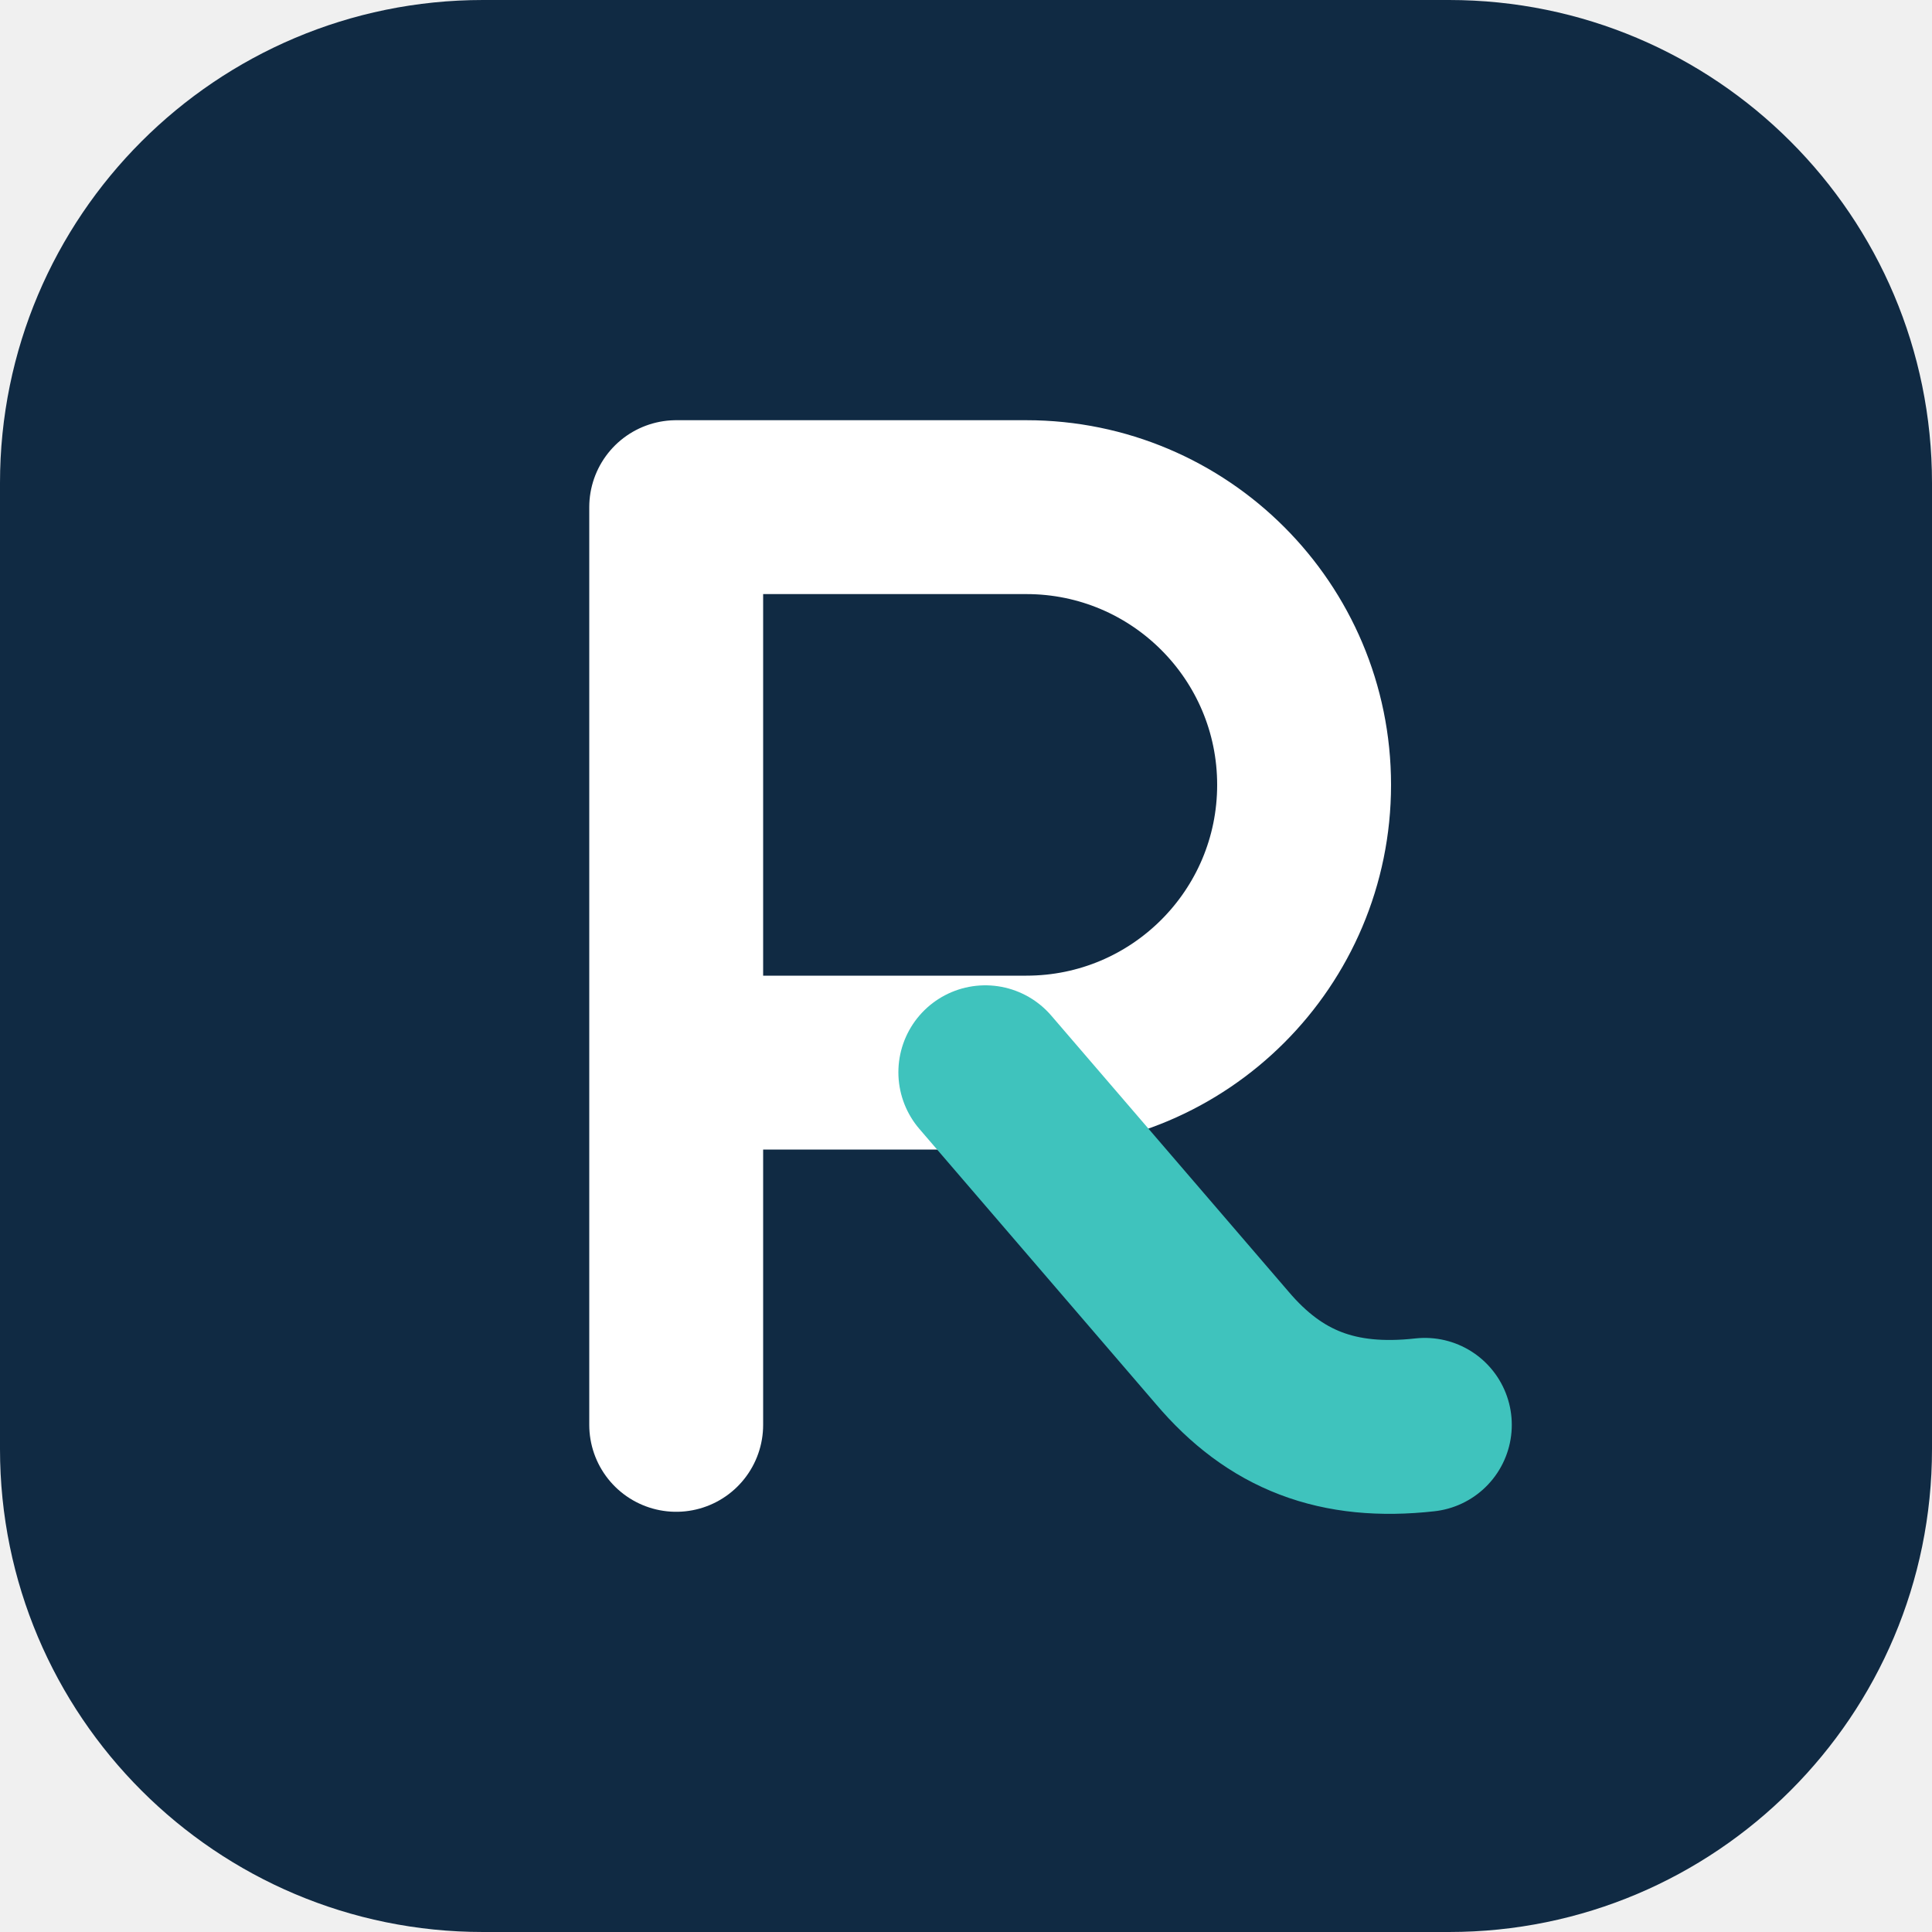
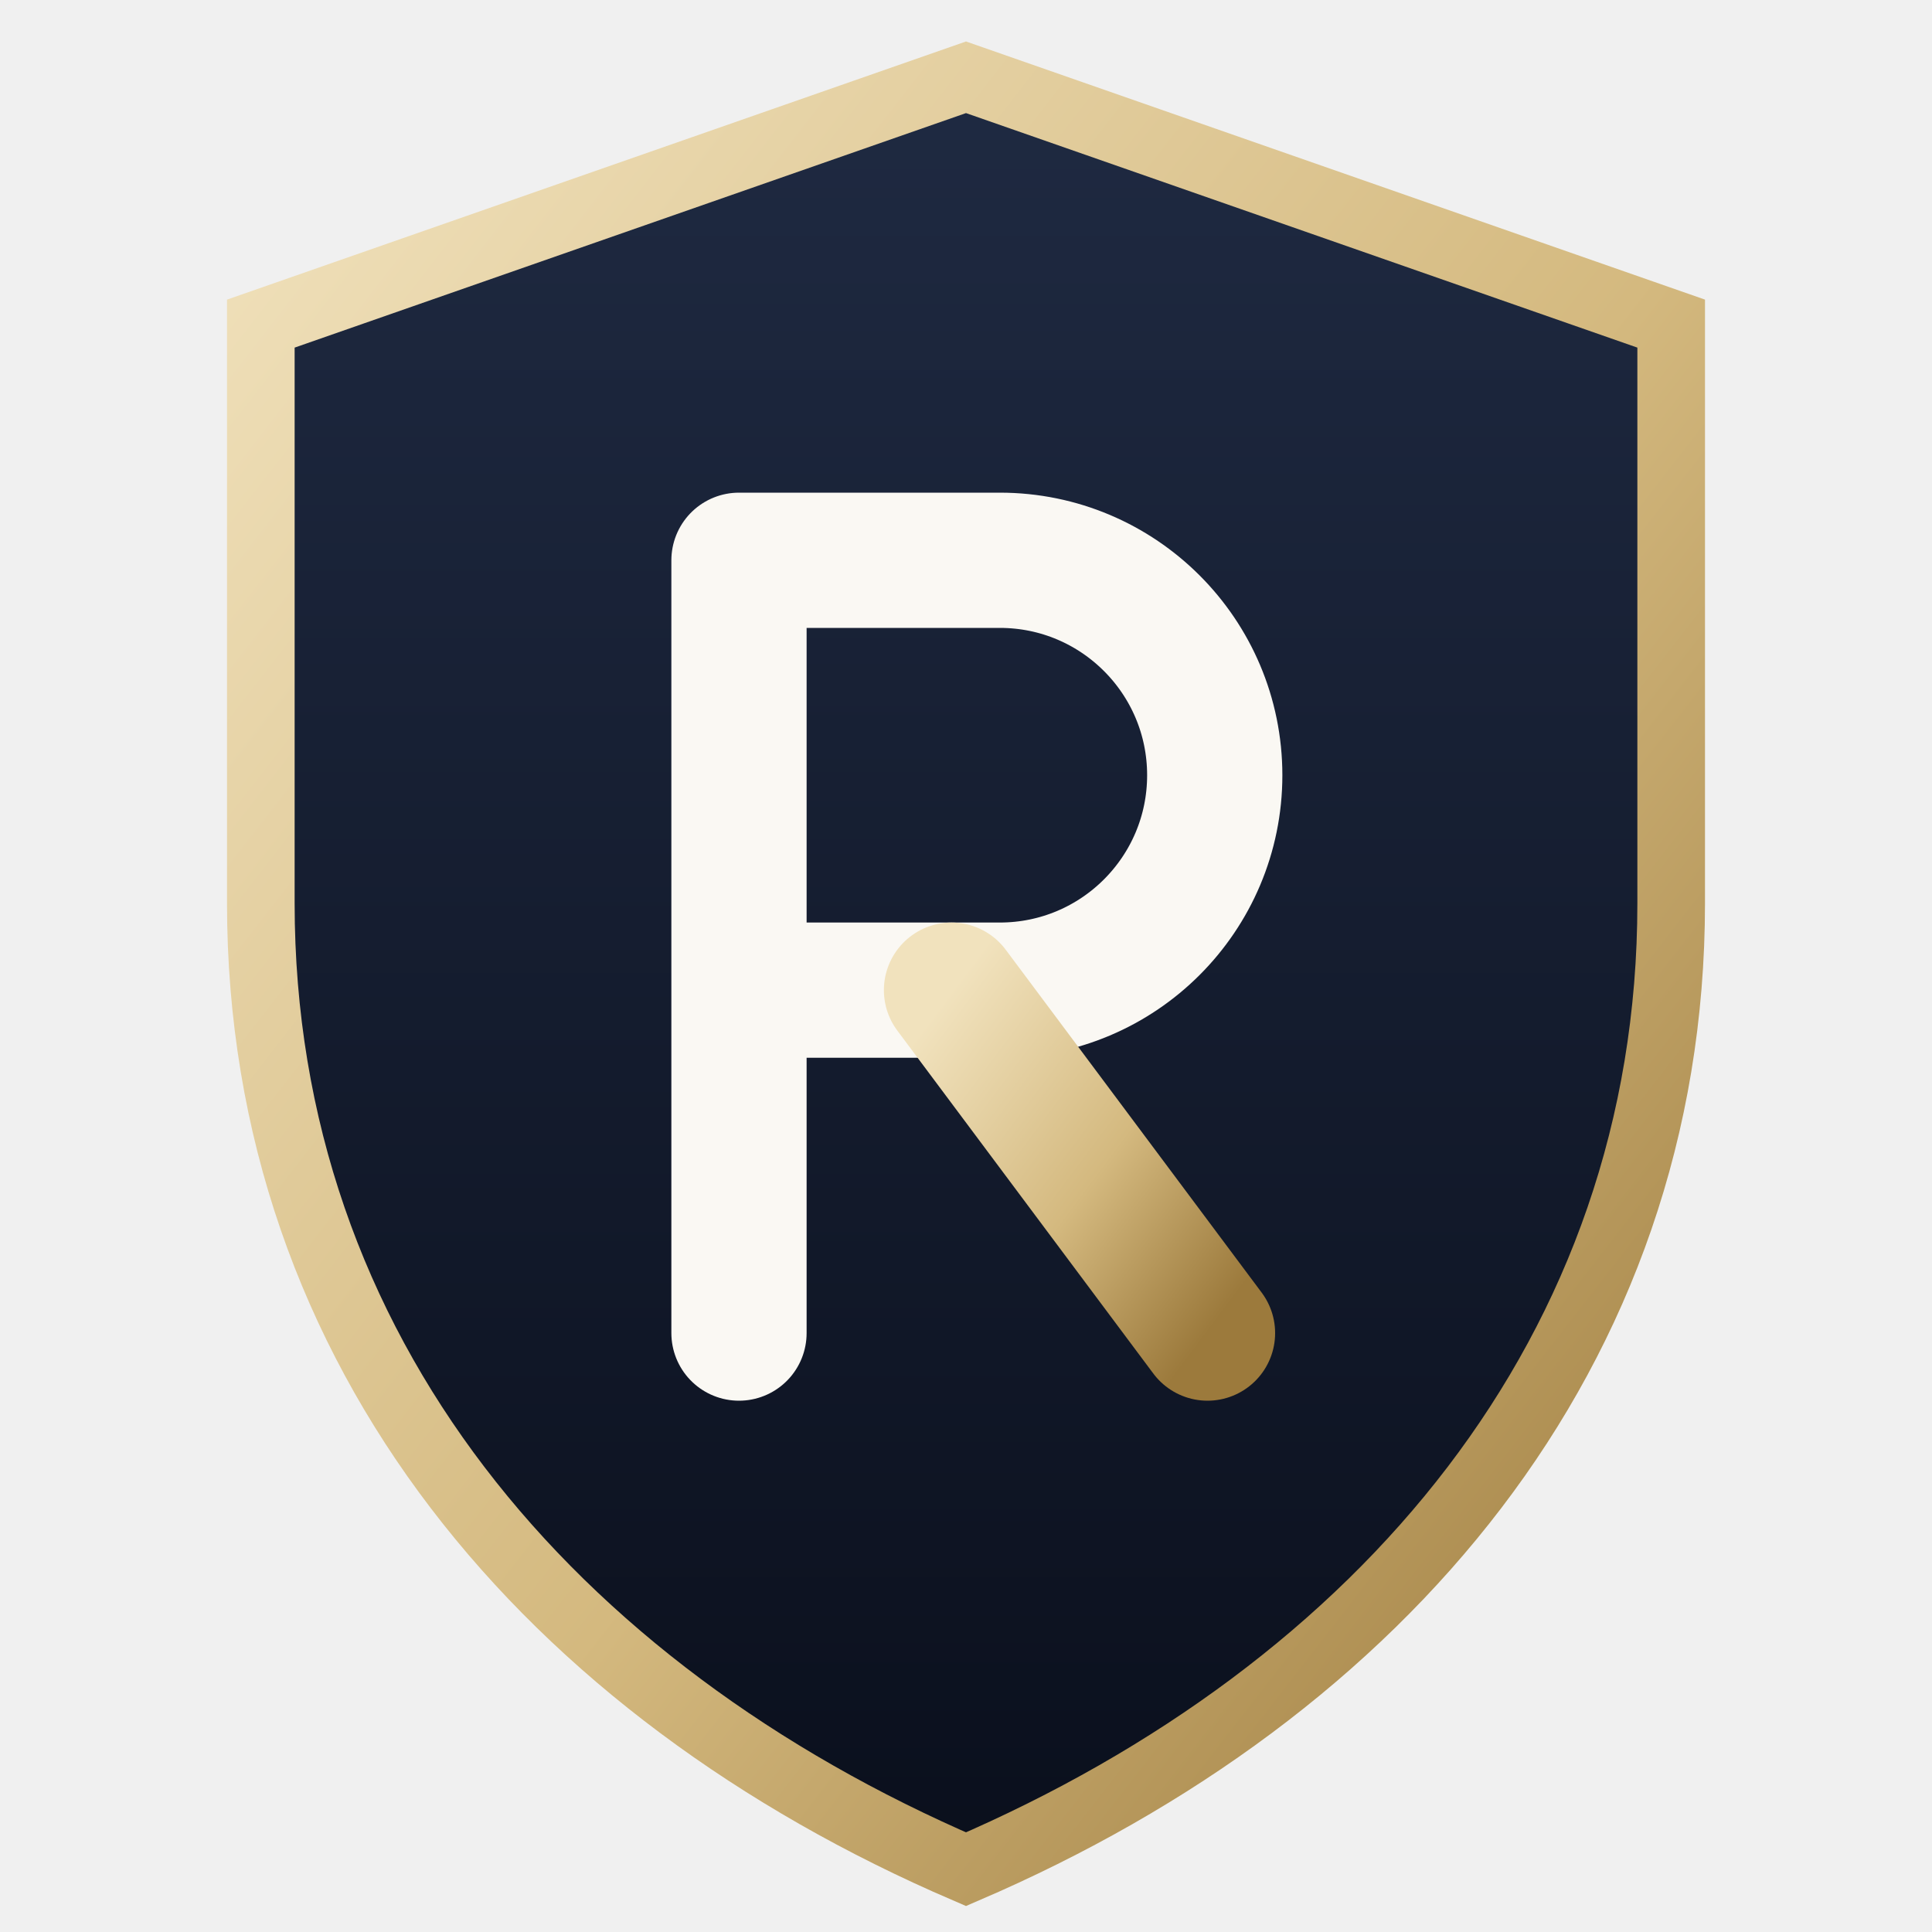
<svg xmlns="http://www.w3.org/2000/svg" viewBox="0 0 40 40">
-   <rect width="40" height="40" rx="10" fill="#102A43" />
-   <path d="M14 29.5V10.5h7.25a5.75 5.75 0 0 1 0 11.5H14" fill="none" stroke="#FFFFFF" stroke-width="3.6" stroke-linecap="round" stroke-linejoin="round" />
-   <path d="M20.4 22.2 25.3 27.9c1.1 1.3 2.4 1.8 4.2 1.6" fill="none" stroke="#3FC3BD" stroke-width="3.6" stroke-linecap="round" stroke-linejoin="round" />
+   <defs>
+     <linearGradient id="f" x1="0" y1="0" x2="0" y2="1">
+       <stop offset="0" stop-color="#1F2A42" />
+       <stop offset="1" stop-color="#0A0F1C" />
+     </linearGradient>
+     <linearGradient id="g" x1="0" y1="0" x2="1" y2="1">
+       <stop offset="0" stop-color="#F1E2BD" />
+       <stop offset=".55" stop-color="#D4B97F" />
+       <stop offset="1" stop-color="#9C7A3C" />
+     </linearGradient>
+   </defs>
+   <path d="M20 1.6 34.6 6.7v12c0 9.3-6 16.3-14.6 20C11.4 35 5.4 28 5.4 18.7v-12L20 1.6Z" fill="url(#f)" stroke="url(#g)" stroke-width="1.4" />
+   <path d="M15.3 27.6V11.6h5.4a4.45 4.45 0 0 1 0 8.9h-5.4" fill="none" stroke="#FAF8F3" stroke-width="2.8" stroke-linecap="round" stroke-linejoin="round" />
+   <path d="M19.7 20.5l5.3 7.1" fill="none" stroke="url(#g)" stroke-width="2.8" stroke-linecap="round" stroke-linejoin="round" />
</svg>
